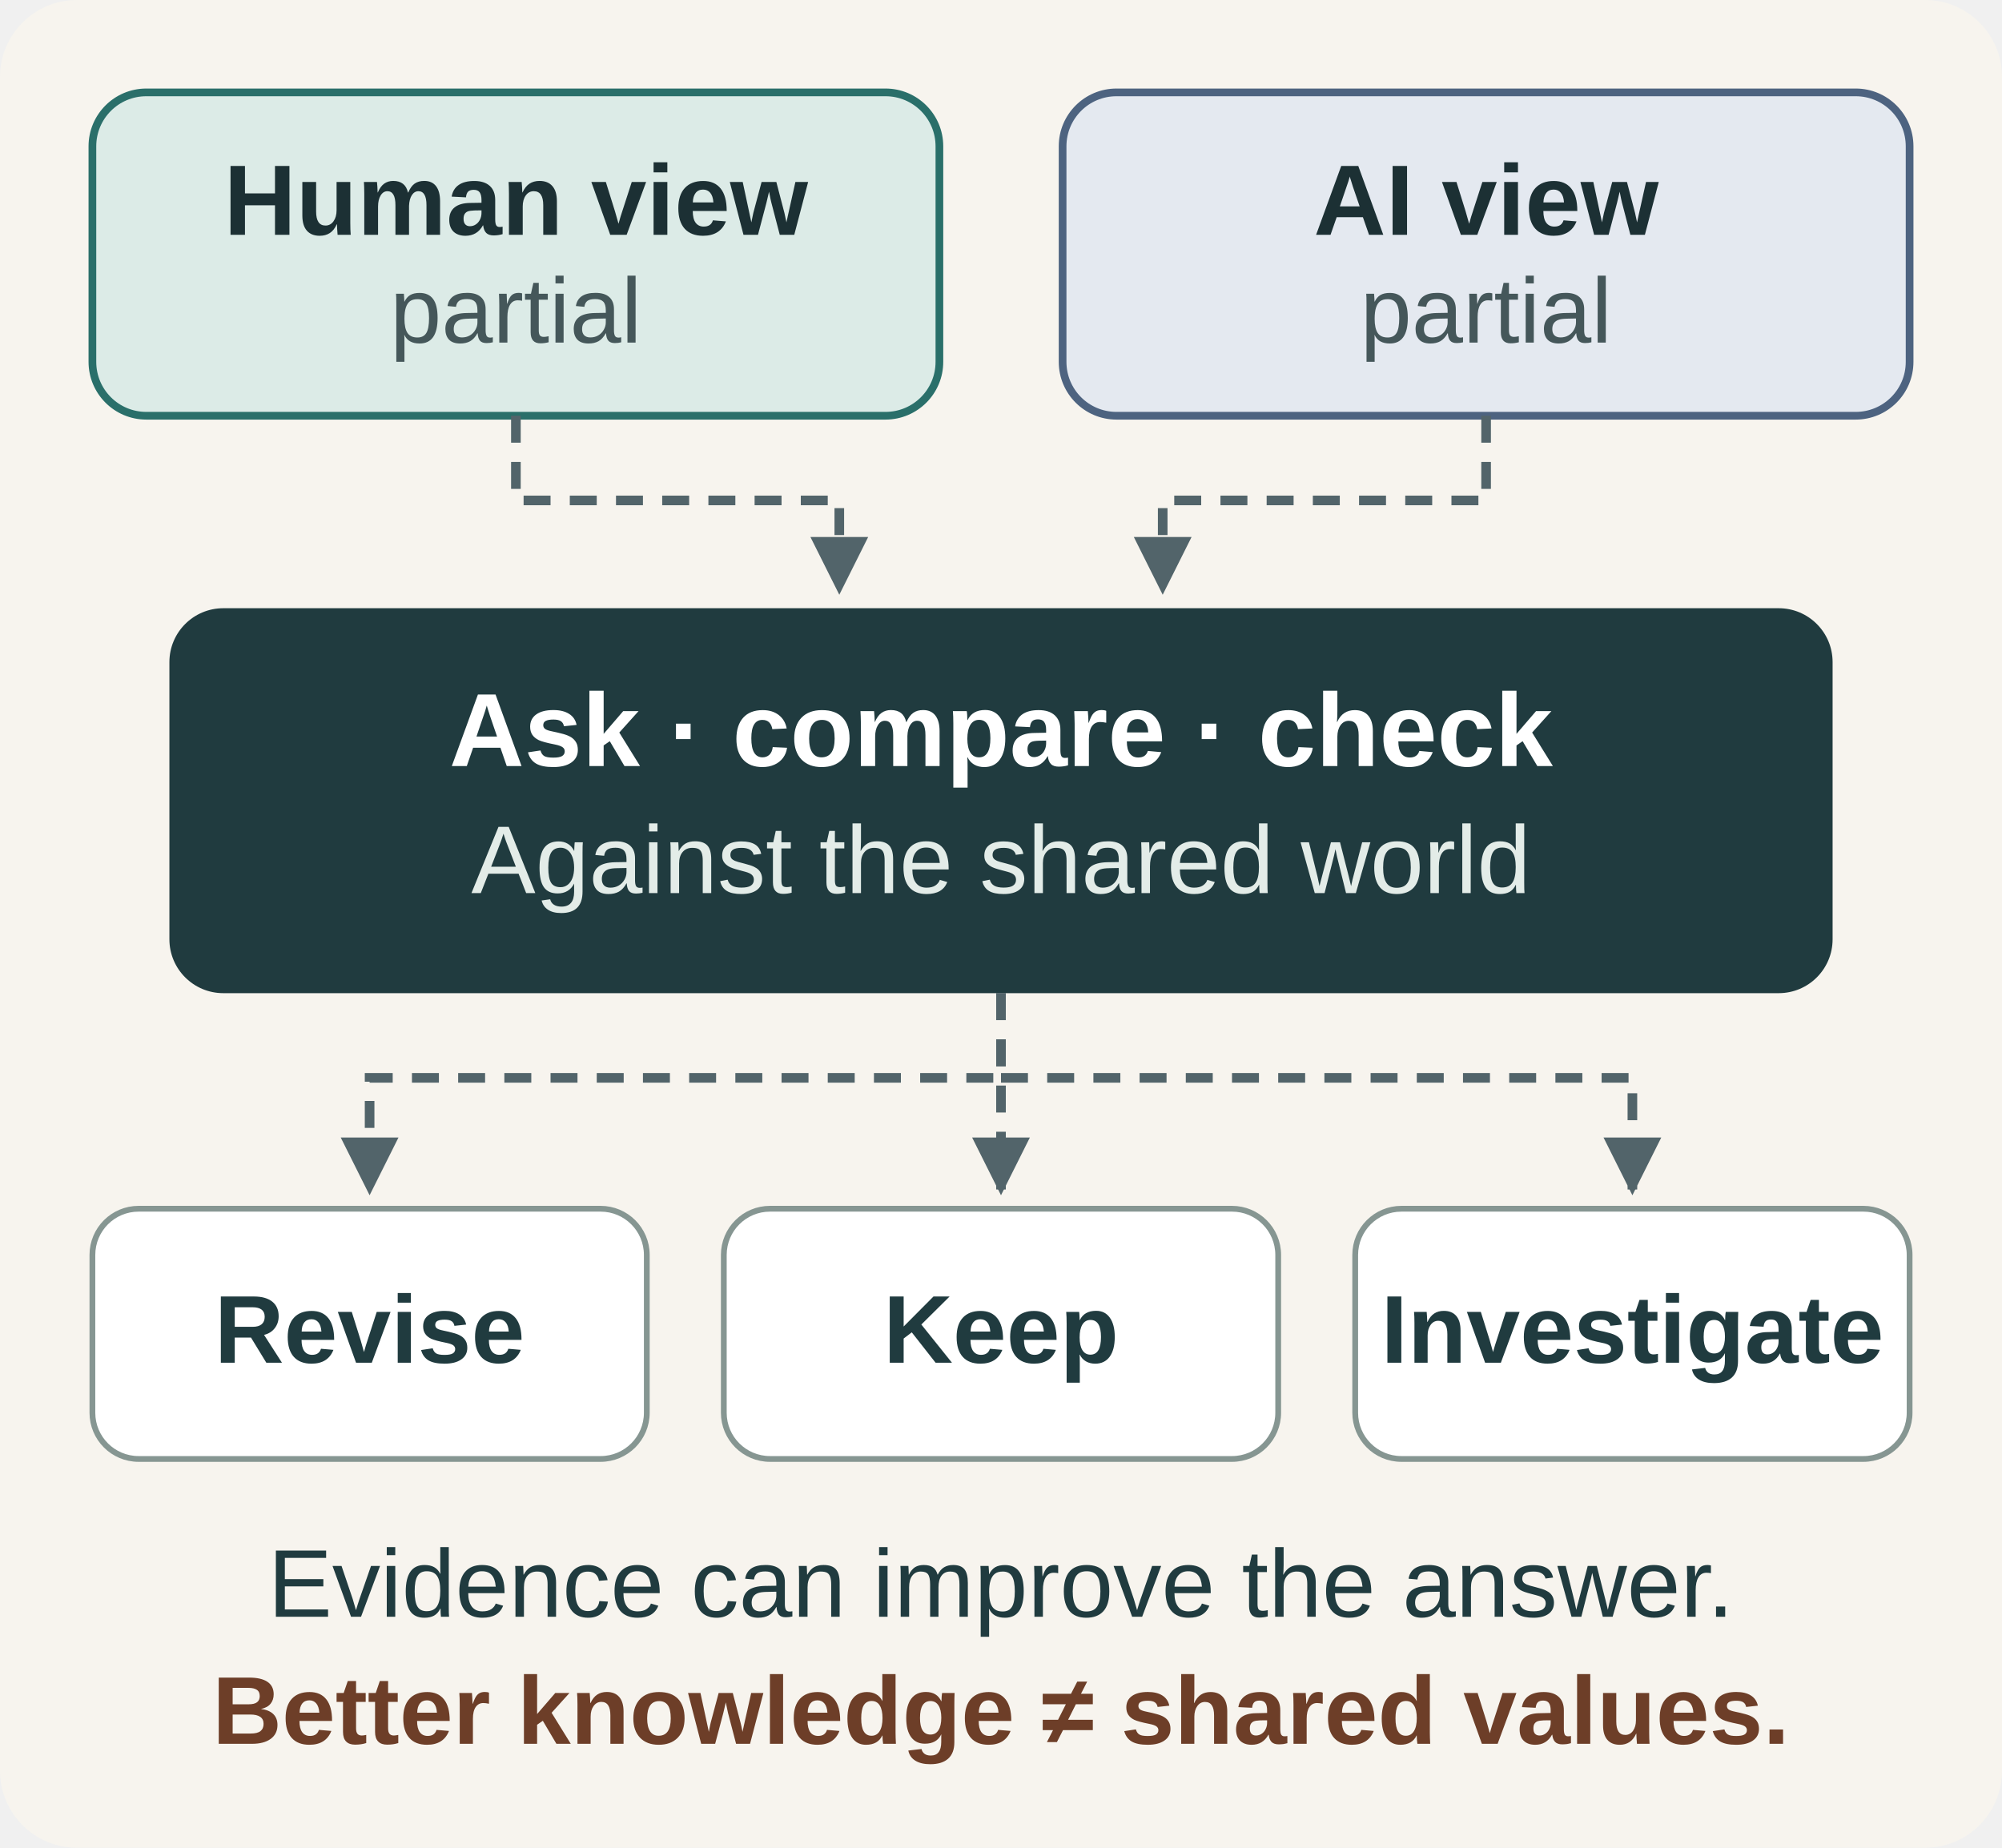
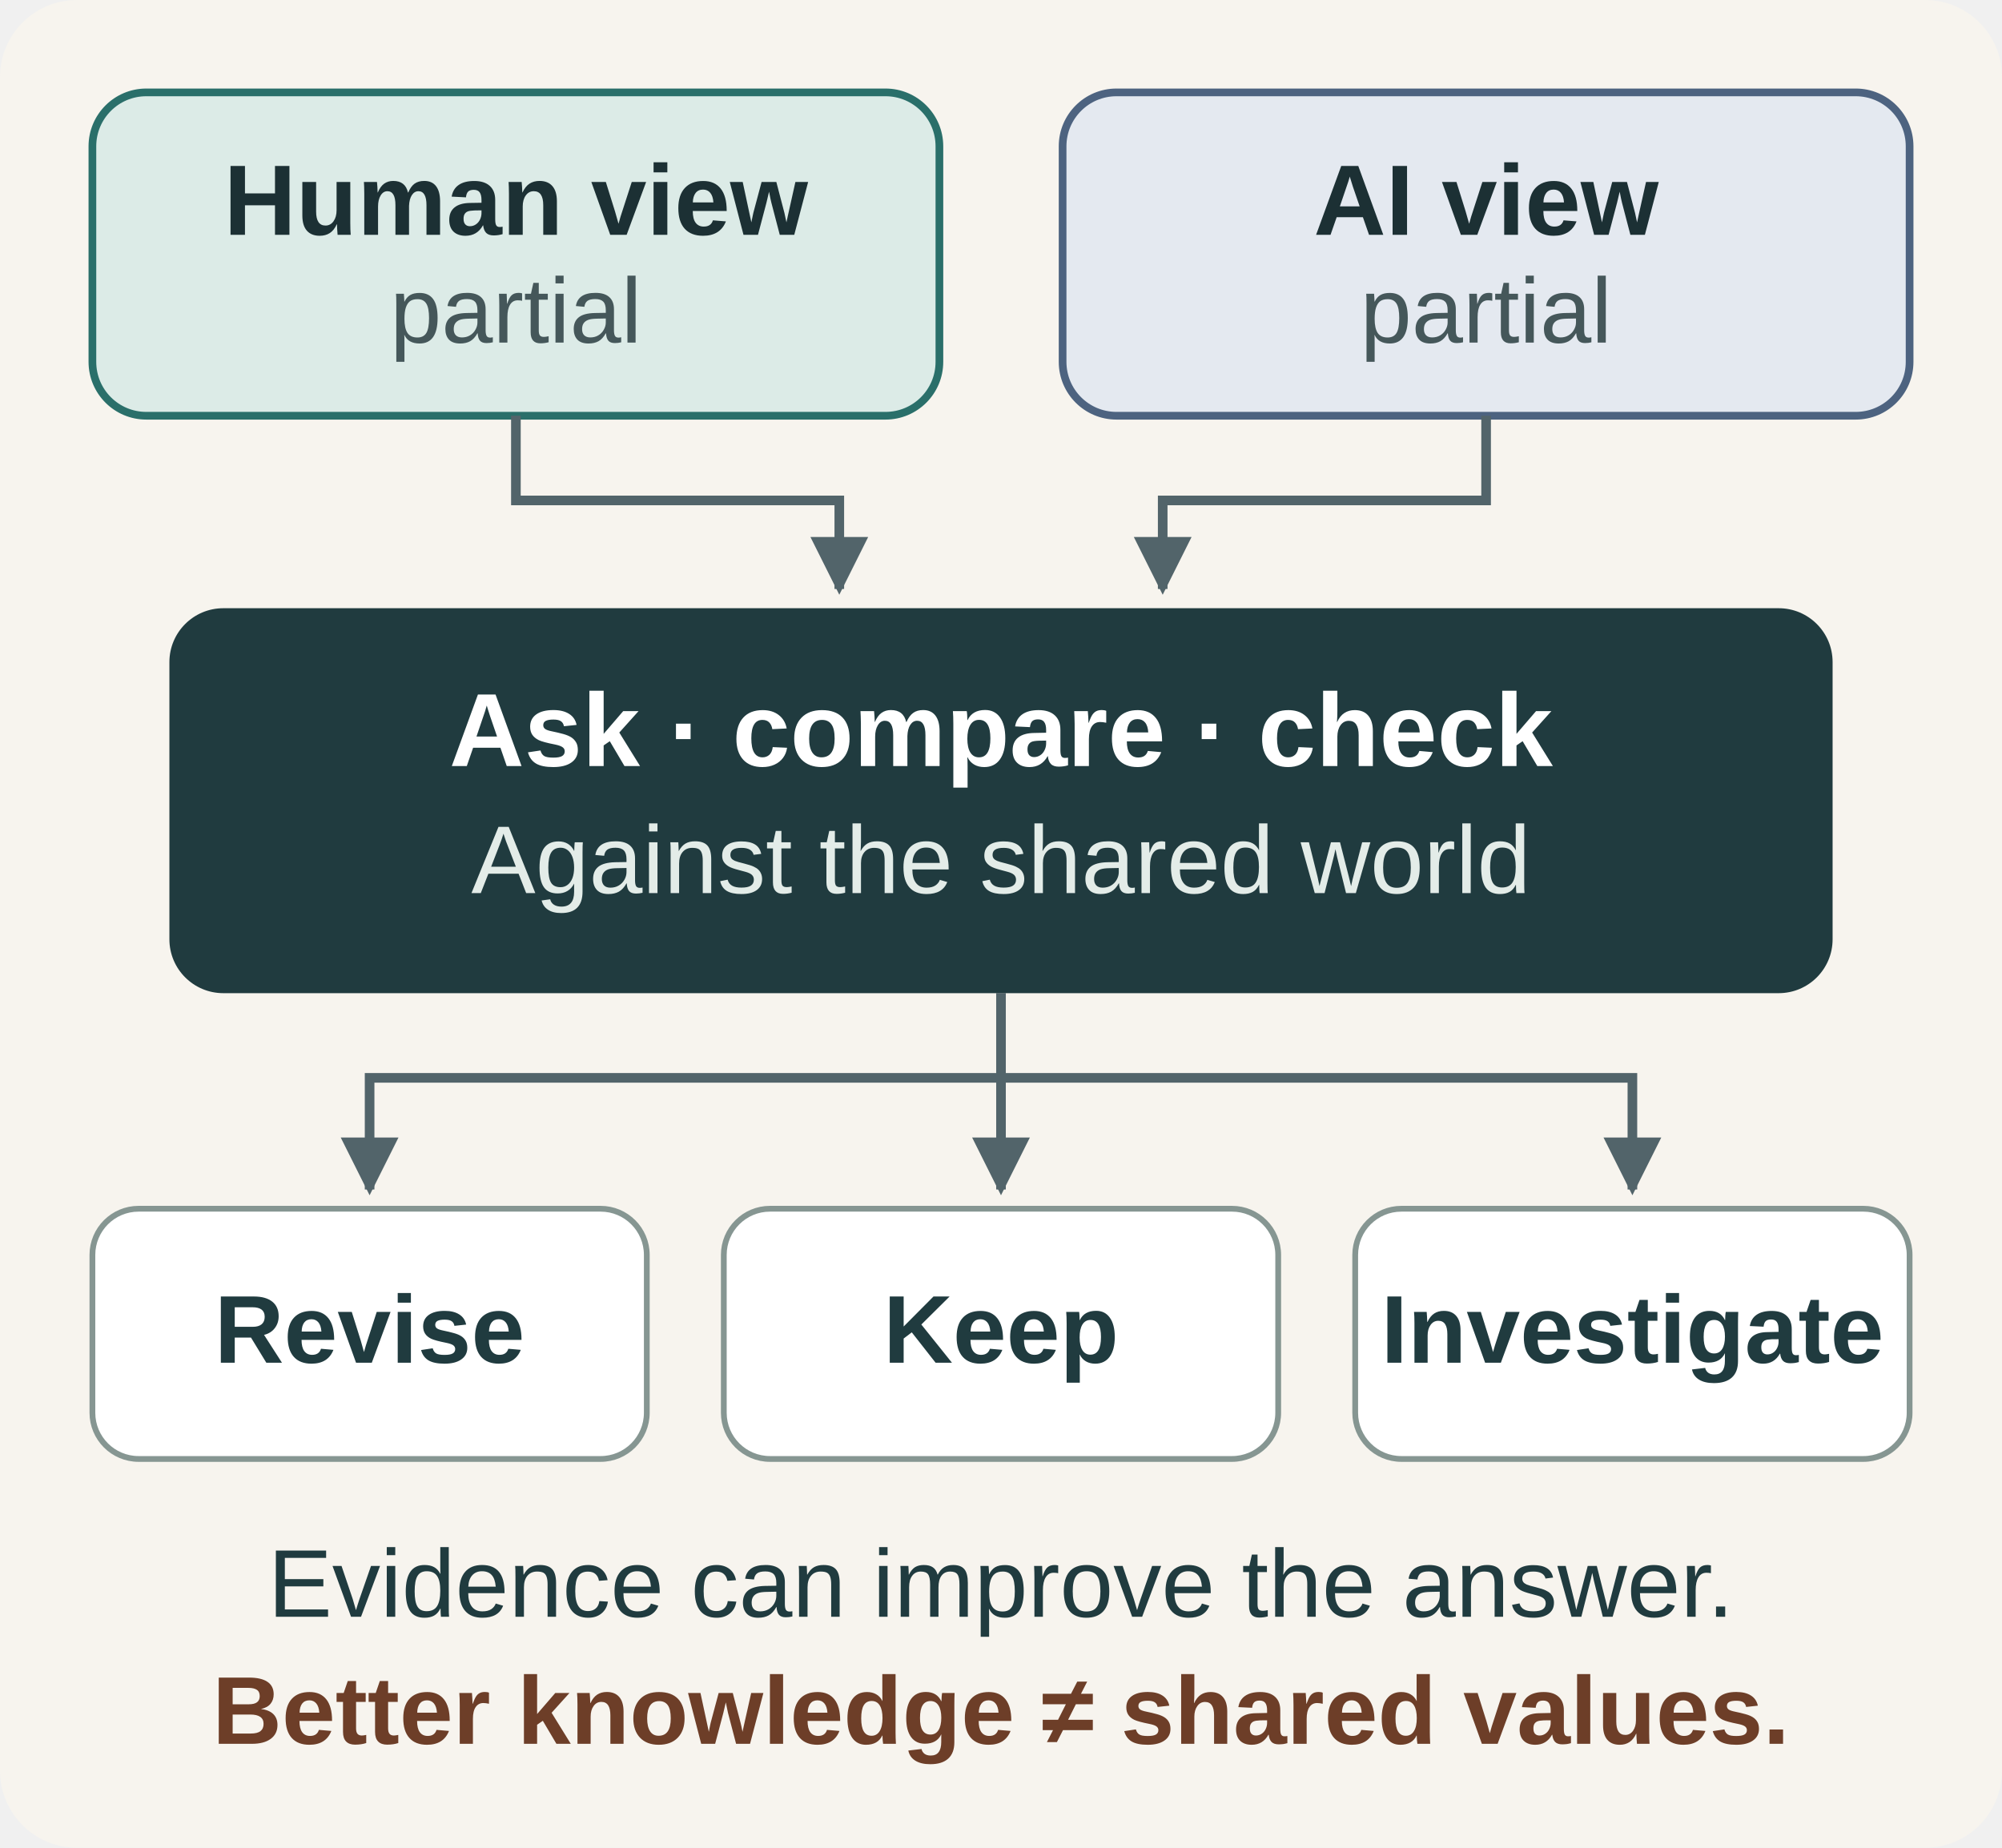
<svg xmlns="http://www.w3.org/2000/svg" viewBox="0 0 520 480" role="img" aria-labelledby="title desc">
-   <style>@media (prefers-reduced-motion: reduce){*{animation:none!important}}.flow{stroke-dasharray:7 5;animation:flow 1s linear infinite}@keyframes flow{from{stroke-dashoffset:24}to{stroke-dashoffset:0}}.o{animation:o 6s ease-in-out infinite}.o2{animation-delay:2s}.o3{animation-delay:4s}@keyframes o{0%,34%,100%{fill:#ffffff;stroke:#869692}10%,24%{fill:#dcebe7;stroke:#2a6f6a}}</style>
+   <style>@media (prefers-reduced-motion: reduce){*{animation:none!important}}.pulse{opacity:0;stroke-dasharray:18 100;animation:pin 9s linear infinite}.out{animation-name:pout}@keyframes pin{0%{stroke-dashoffset:18;opacity:1}13%,100%{stroke-dashoffset:-100;opacity:1}}@keyframes pout{0%,13%{stroke-dashoffset:18;opacity:1}27%,100%{stroke-dashoffset:-100;opacity:1}}.o1{animation:o1 9s ease-in-out infinite}.o2{animation:o2 9s ease-in-out infinite}.o3{animation:o3 9s ease-in-out infinite}@keyframes o1{0%,26%,48%,100%{fill:#ffffff;stroke:#869692}30%,44%{fill:#dcebe7;stroke:#2a6f6a}}@keyframes o2{0%,46%,68%,100%{fill:#ffffff;stroke:#869692}50%,64%{fill:#dcebe7;stroke:#2a6f6a}}@keyframes o3{0%,66%,88%,100%{fill:#ffffff;stroke:#869692}70%,84%{fill:#dcebe7;stroke:#2a6f6a}}</style>
  <defs>
    <marker id="arrow" viewBox="0 0 10 10" refX="9" refY="5" markerWidth="6" markerHeight="6" orient="auto-start-reverse">
      <path d="M0 0 10 5 0 10z" fill="#52646a" />
    </marker>
  </defs>
  <rect width="520" height="480" rx="20" fill="#f7f4ee" />
  <g font-family="Arial, Helvetica, sans-serif" text-anchor="middle">
    <rect x="24" y="24" width="220" height="84" rx="14" fill="#dcebe7" stroke="#2a6f6a" stroke-width="2" />
    <rect x="276" y="24" width="220" height="84" rx="14" fill="#e4e9f0" stroke="#4d6380" stroke-width="2" />
    <g fill="#1c3034" font-size="26" font-weight="700">
      <text x="134" y="61">Human view</text>
      <text x="386" y="61">AI view</text>
    </g>
    <g fill="#45575a" font-size="24">
      <text x="134" y="89">partial</text>
      <text x="386" y="89">partial</text>
    </g>
    <g fill="none" stroke="#52646a" stroke-width="2.5" marker-end="url(#arrow)">
-       <path class="flow" d="M134 108V130H218V153" />
-       <path class="flow" d="M386 108V130H302V153" />
+       <path d="M134 108V130H218V153" />
+       <path d="M386 108V130H302V153" />
    </g>
    <rect x="44" y="158" width="432" height="100" rx="14" fill="#203b3f" />
    <text x="260" y="199" fill="#ffffff" font-size="27" font-weight="700">Ask · compare · check</text>
    <text x="260" y="232" fill="#e3ece8" font-size="25">Against the shared world</text>
    <g fill="none" stroke="#52646a" stroke-width="2.5" marker-end="url(#arrow)">
-       <path class="flow" d="M260 258V280H96V309" />
-       <path class="flow" d="M260 258V309" />
-       <path class="flow" d="M260 280H424V309" />
+       <path d="M260 258V280H96V309" />
+       <path d="M260 258V309" />
+       <path d="M260 280H424V309" />
+     </g>
+     <g>
+       <path class="pulse" pathLength="100" style="animation-delay:0s" d="M134 108V130H218V153" stroke="#FFFFFF" stroke-width="2.5" fill="none" />
+       <path class="pulse" pathLength="100" style="animation-delay:0s" d="M386 108V130H302V153" stroke="#FFFFFF" stroke-width="2.5" fill="none" />
+       <path class="pulse out" pathLength="100" style="animation-delay:0s" d="M260 258V280H96V309" stroke="#FFFFFF" stroke-width="2.5" fill="none" />
+       <path class="pulse out" pathLength="100" style="animation-delay:0s" d="M260 258V309" stroke="#FFFFFF" stroke-width="2.5" fill="none" />
+       <path class="pulse out" pathLength="100" style="animation-delay:0s" d="M260 280H424V309" stroke="#FFFFFF" stroke-width="2.5" fill="none" />
    </g>
    <g fill="#ffffff" stroke="#869692" stroke-width="1.5">
-       <rect class="o" x="24" y="314" width="144" height="65" rx="12" />
-       <rect class="o o2" x="188" y="314" width="144" height="65" rx="12" />
-       <rect class="o o3" x="352" y="314" width="144" height="65" rx="12" />
+       <rect class="o1" x="24" y="314" width="144" height="65" rx="12" />
+       <rect class="o2" x="188" y="314" width="144" height="65" rx="12" />
+       <rect class="o3" x="352" y="314" width="144" height="65" rx="12" />
    </g>
    <g fill="#203b3f" font-size="25" font-weight="700">
      <text x="96" y="354">Revise</text>
      <text x="260" y="354">Keep</text>
      <text x="424" y="354">Investigate</text>
    </g>
    <text x="260" y="420" fill="#203b3f" font-size="25">Evidence can improve the answer.</text>
    <text x="260" y="453" fill="#6d3e28" font-size="25" font-weight="700">Better knowledge ≠ shared values.</text>
  </g>
</svg>
